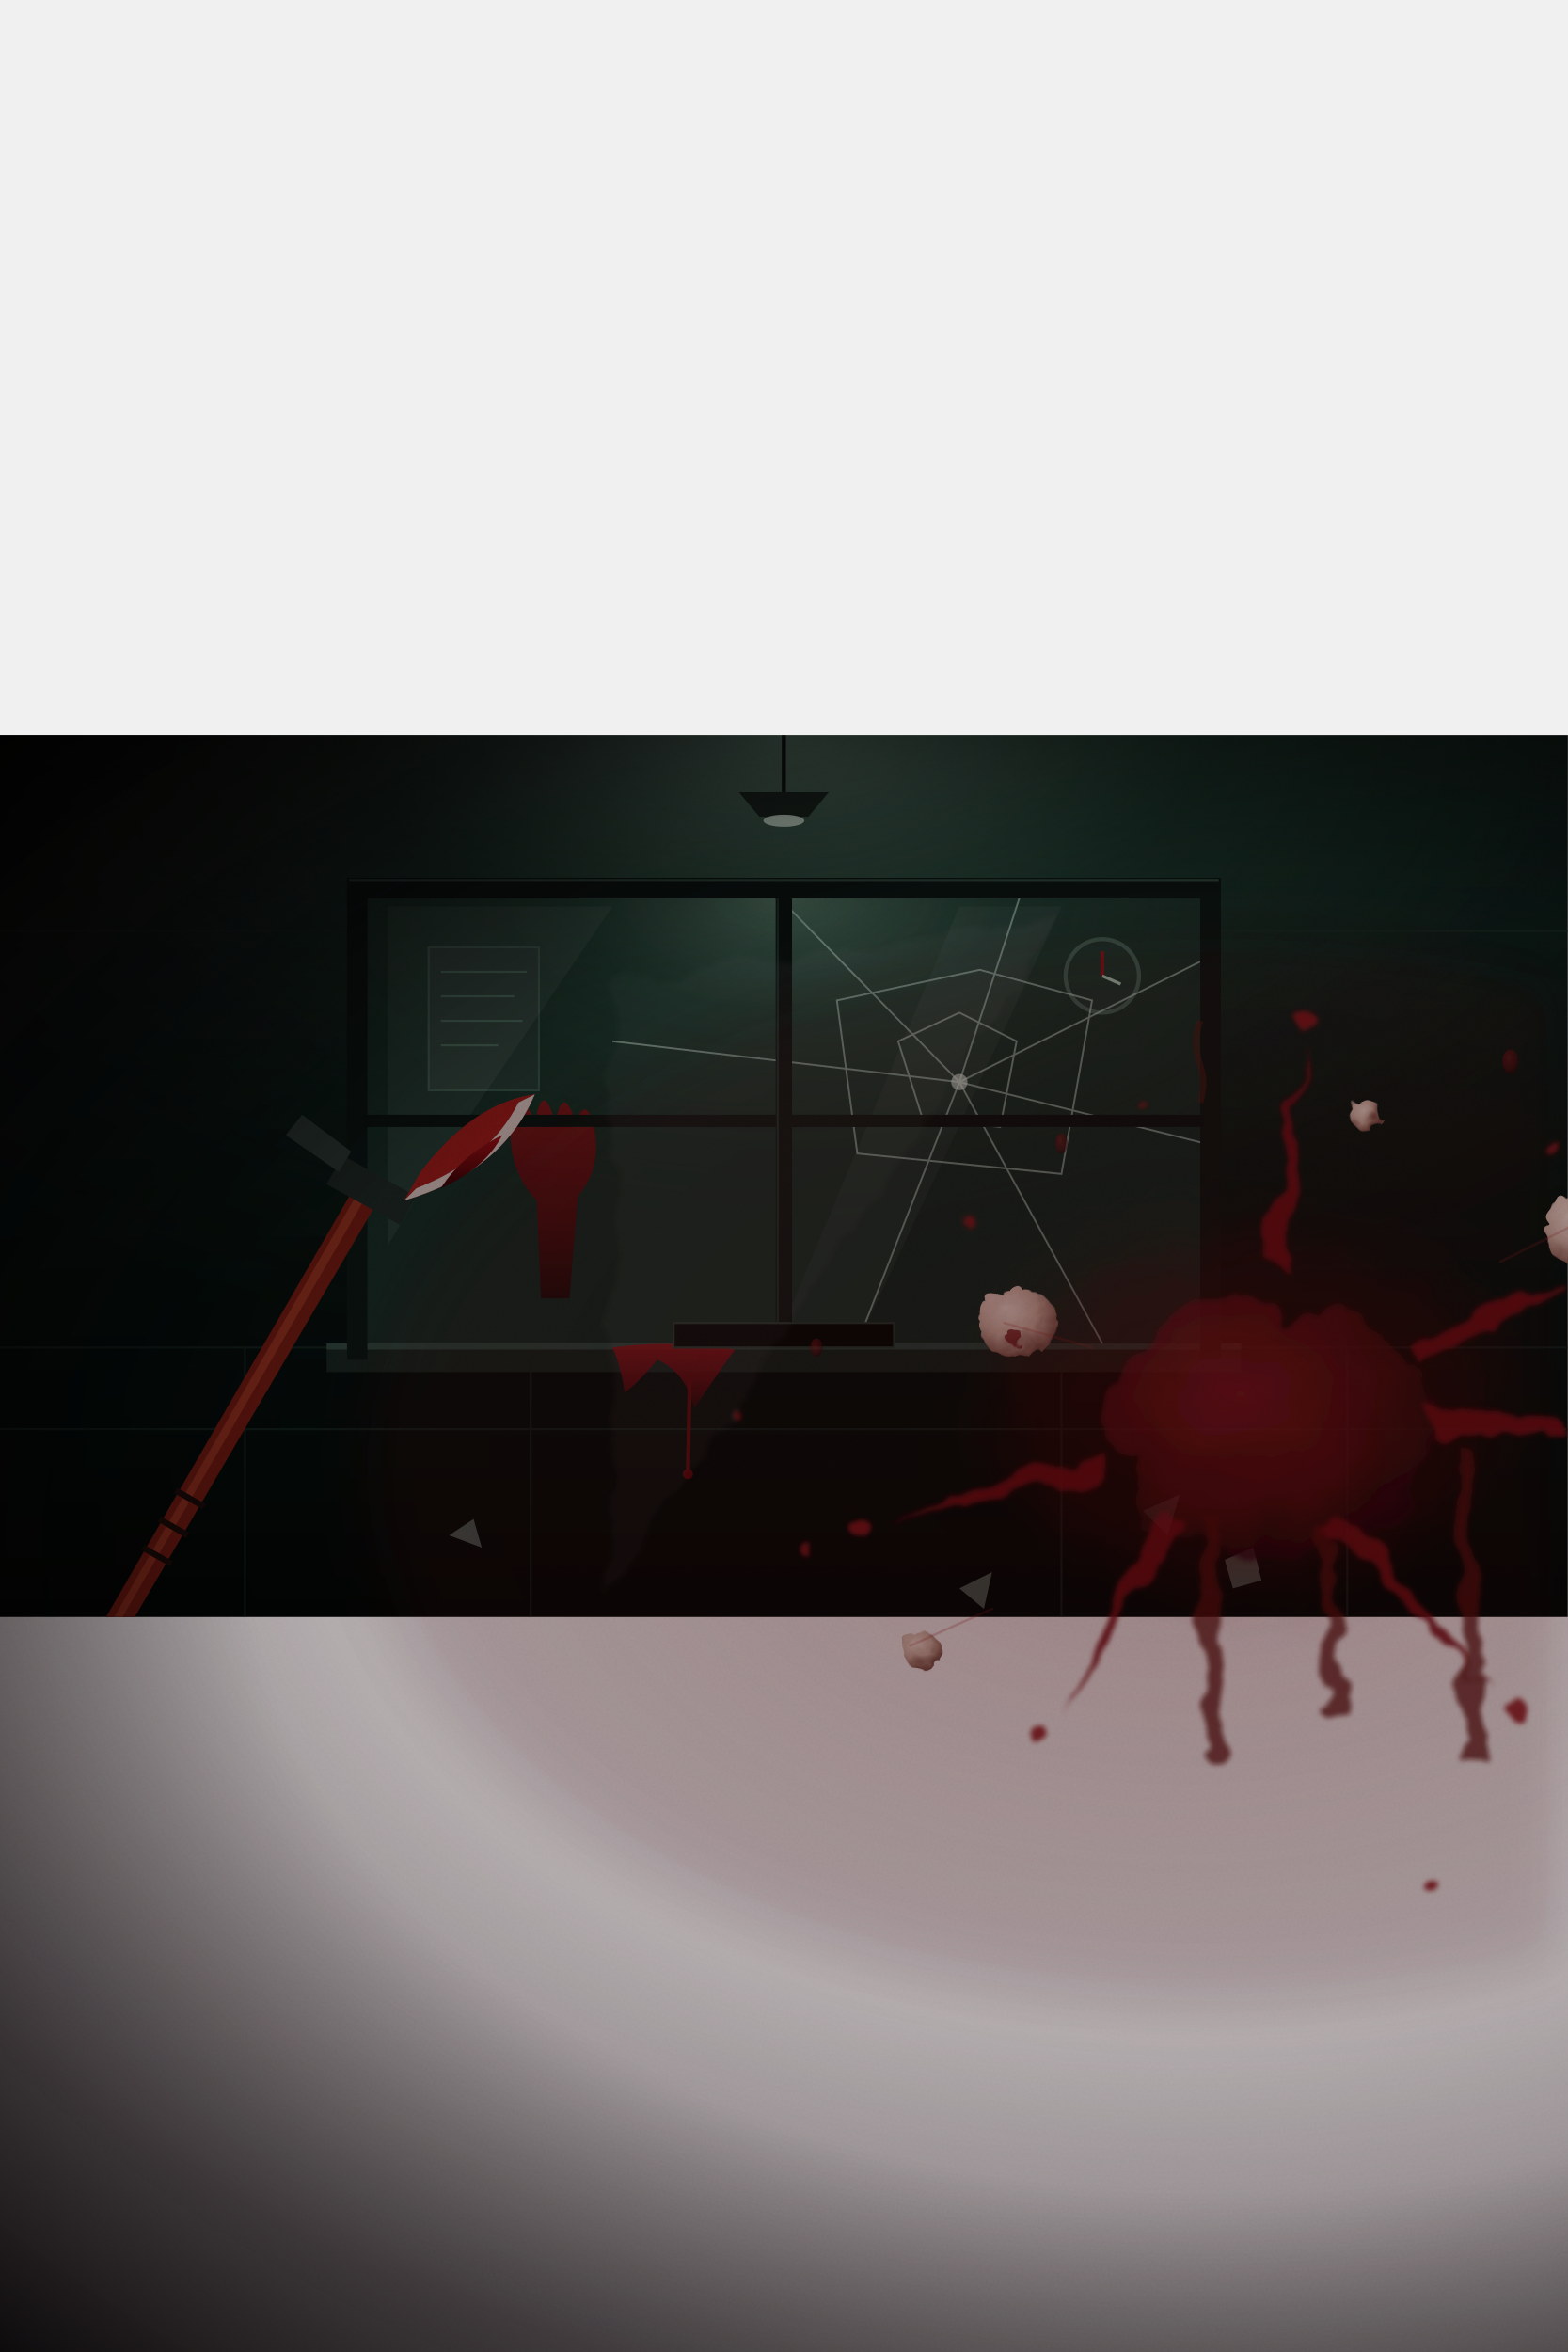
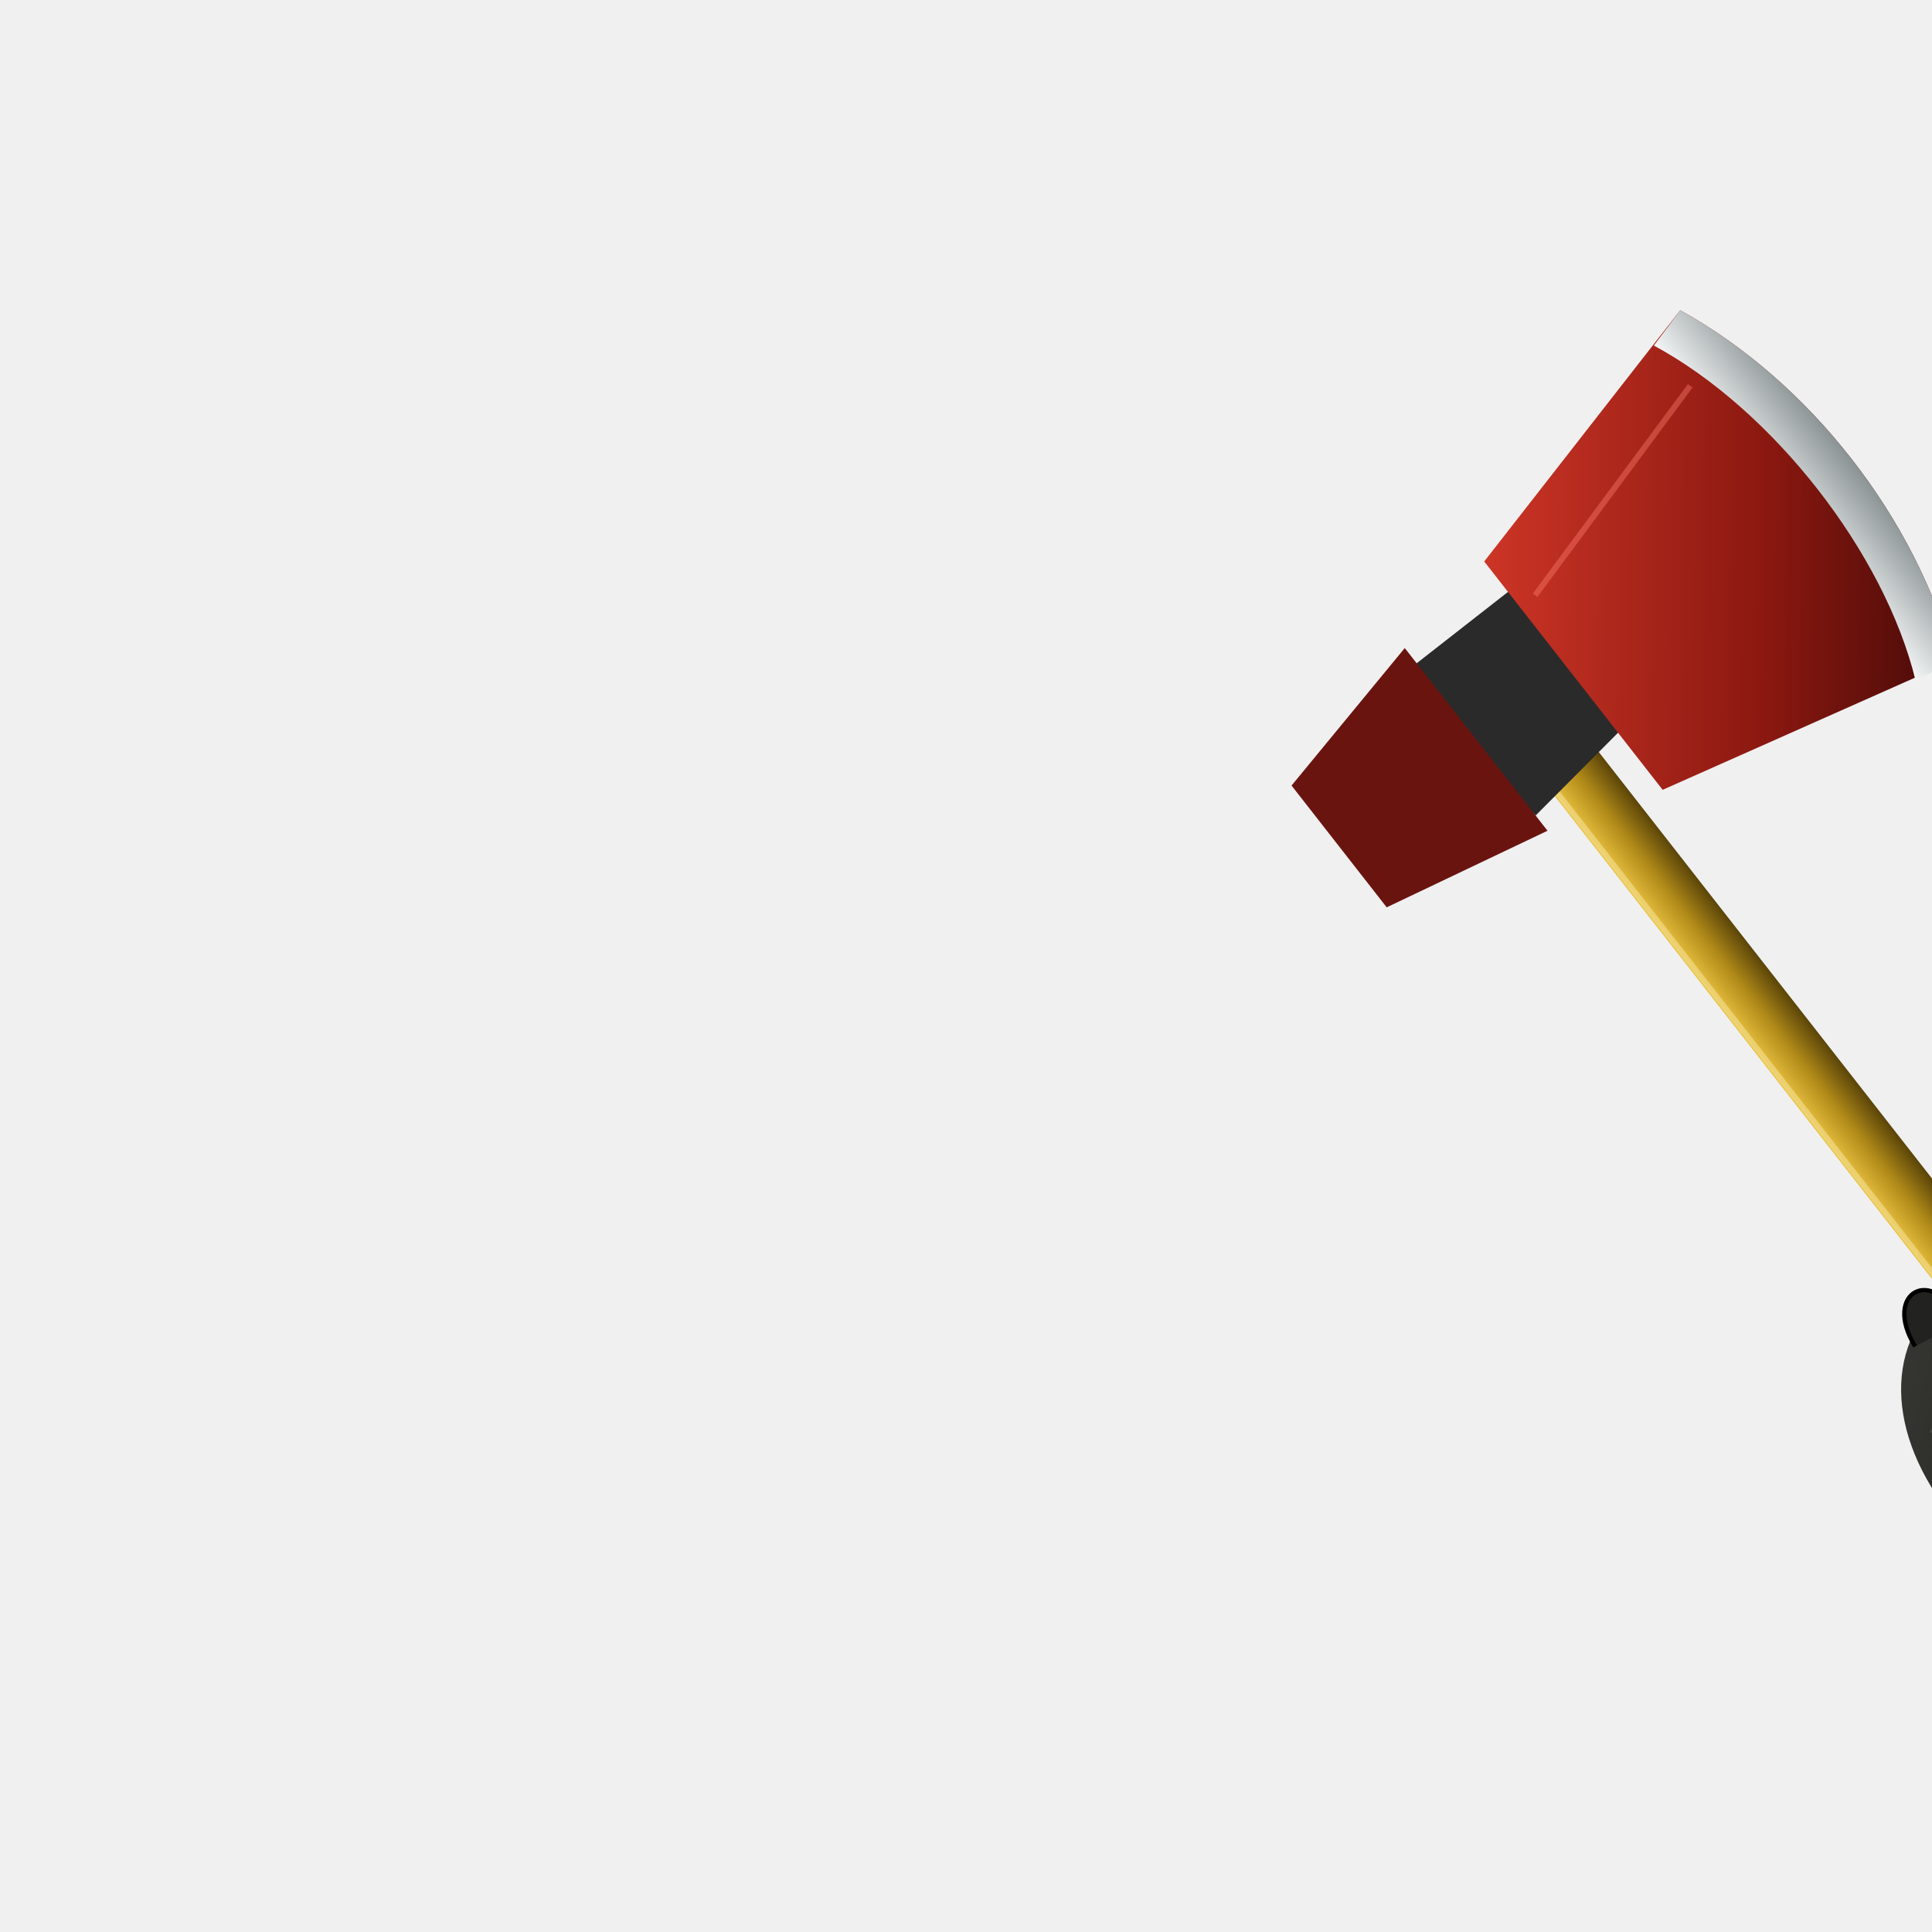
- <svg xmlns="http://www.w3.org/2000/svg" viewBox="0 0 768 432" width="512" height="768">
+ <svg xmlns="http://www.w3.org/2000/svg" viewBox="0 0 1000 1000" width="1000" height="1000">
  <defs>
-     <linearGradient id="bg" x1="0" y1="0" x2="0" y2="1">
-       <stop offset="0" stop-color="#0c1a16" />
-       <stop offset="0.55" stop-color="#08120f" />
-       <stop offset="1" stop-color="#030605" />
+     <filter id="blur2" x="-20%" y="-20%" width="140%" height="140%">
+       <feGaussianBlur stdDeviation="2" />
+     </filter>
+     <filter id="blur4" x="-30%" y="-30%" width="160%" height="160%">
+       <feGaussianBlur stdDeviation="4" />
+     </filter>
+     <filter id="blur8" x="-40%" y="-40%" width="180%" height="180%">
+       <feGaussianBlur stdDeviation="8" />
+     </filter>
+     <filter id="blur16" x="-50%" y="-50%" width="200%" height="200%">
+       <feGaussianBlur stdDeviation="16" />
+     </filter>
+     <filter id="blur30" x="-60%" y="-60%" width="220%" height="220%">
+       <feGaussianBlur stdDeviation="30" />
+     </filter>
+     <filter id="skin" x="0" y="0" width="100%" height="100%">
+       <feTurbulence type="fractalNoise" baseFrequency="0.9" numOctaves="2" seed="3" result="n" />
+       <feColorMatrix in="n" type="matrix" values="0 0 0 0 0.25  0 0 0 0 0.14  0 0 0 0 0.1  1.6 0 0 0 -0.62" result="d" />
+       <feComposite in="d" in2="SourceGraphic" operator="in" result="dots" />
+       <feMerge>
+         <feMergeNode in="SourceGraphic" />
+         <feMergeNode in="dots" />
+       </feMerge>
+     </filter>
+     <filter id="grain" x="0" y="0" width="100%" height="100%">
+       <feTurbulence type="fractalNoise" baseFrequency="1.2" numOctaves="2" seed="7" stitchTiles="stitch" />
+       <feColorMatrix type="matrix" values="0 0 0 0 0.5  0 0 0 0 0.5  0 0 0 0 0.5  0 0 0 0.55 -0.1" />
+     </filter>
+     <filter id="rough" x="0" y="0" width="100%" height="100%">
+       <feTurbulence type="fractalNoise" baseFrequency="0.035" numOctaves="4" seed="11" />
+       <feColorMatrix type="matrix" values="0 0 0 0 0  0 0 0 0 0  0 0 0 0 0  0 0 0 -1.2 0.9" />
+     </filter>
+     <filter id="glow" x="-50%" y="-50%" width="200%" height="200%">
+       <feGaussianBlur stdDeviation="6" result="b" />
+       <feMerge>
+         <feMergeNode in="b" />
+         <feMergeNode in="SourceGraphic" />
+       </feMerge>
+     </filter>
+     <filter id="flame" x="-30%" y="-30%" width="160%" height="160%">
+       <feTurbulence type="fractalNoise" baseFrequency="0.018 0.045" numOctaves="3" seed="8" result="t" />
+       <feDisplacementMap in="SourceGraphic" in2="t" scale="70" xChannelSelector="R" yChannelSelector="G" />
+       <feGaussianBlur stdDeviation="2" />
+     </filter>
+     <filter id="smoke" x="-40%" y="-40%" width="180%" height="180%">
+       <feTurbulence type="fractalNoise" baseFrequency="0.012" numOctaves="4" seed="3" result="t" />
+       <feDisplacementMap in="SourceGraphic" in2="t" scale="120" xChannelSelector="R" yChannelSelector="G" />
+       <feGaussianBlur stdDeviation="10" />
+     </filter>
+     <filter id="motion" x="-50%" y="-50%" width="200%" height="200%">
+       <feGaussianBlur stdDeviation="14 3" />
+     </filter>
+     <linearGradient id="axeHead" x1="0" y1="0" x2="1" y2="1">
+       <stop offset="0" stop-color="#d83a2a" stop-opacity="1" />
+       <stop offset="0.6" stop-color="#8a1810" stop-opacity="1" />
+       <stop offset="1" stop-color="#3a0806" stop-opacity="1" />
    </linearGradient>
-     <radialGradient id="topLight" cx="0.5" cy="0" r="0.75">
-       <stop offset="0" stop-color="#9fd8b8" stop-opacity="0.55" />
-       <stop offset="0.35" stop-color="#4f8f73" stop-opacity="0.22" />
-       <stop offset="1" stop-color="#0a1612" stop-opacity="0" />
+     <linearGradient id="axeEdge" x1="0" y1="0" x2="1" y2="0">
+       <stop offset="0" stop-color="#f4f6f6" stop-opacity="1" />
+       <stop offset="1" stop-color="#8a9294" stop-opacity="1" />
+     </linearGradient>
+     <linearGradient id="handle" x1="0" y1="0" x2="1" y2="0">
+       <stop offset="0" stop-color="#e8c040" stop-opacity="1" />
+       <stop offset="0.5" stop-color="#b08a18" stop-opacity="1" />
+       <stop offset="1" stop-color="#5a4408" stop-opacity="1" />
+     </linearGradient>
+     <linearGradient id="glove" x1="0" y1="0" x2="1" y2="1">
+       <stop offset="0" stop-color="#3a3a36" stop-opacity="1" />
+       <stop offset="1" stop-color="#0e0e0c" stop-opacity="1" />
+     </linearGradient>
+     <linearGradient id="slide" x1="0" y1="0" x2="1" y2="0">
+       <stop offset="0" stop-color="#4a4e52" stop-opacity="1" />
+       <stop offset="0.5" stop-color="#1e2022" stop-opacity="1" />
+       <stop offset="1" stop-color="#0a0b0c" stop-opacity="1" />
+     </linearGradient>
+     <radialGradient id="flash">
+       <stop offset="0" stop-color="#fffbe8" stop-opacity="1" />
+       <stop offset="0.15" stop-color="#ffd070" stop-opacity="0.9" />
+       <stop offset="0.45" stop-color="#ff7a20" stop-opacity="0.35" />
+       <stop offset="1" stop-color="#ff5010" stop-opacity="0" />
    </radialGradient>
-     <radialGradient id="face" cx="0.45" cy="0.35" r="0.7">
-       <stop offset="0" stop-color="#c9d8c4" />
-       <stop offset="0.5" stop-color="#8fa393" />
-       <stop offset="1" stop-color="#34463d" />
+     <radialGradient id="whiteFlash">
+       <stop offset="0" stop-color="#fff" stop-opacity="0.95" />
+       <stop offset="0.3" stop-color="#fff" stop-opacity="0.5" />
+       <stop offset="1" stop-color="#fff" stop-opacity="0" />
    </radialGradient>
-     <linearGradient id="suit" x1="0" y1="0" x2="0" y2="1">
-       <stop offset="0" stop-color="#26332d" />
-       <stop offset="0.6" stop-color="#141c18" />
-       <stop offset="1" stop-color="#070a09" />
+     <radialGradient id="fireCore">
+       <stop offset="0" stop-color="#fffbe0" stop-opacity="1" />
+       <stop offset="0.3" stop-color="#ffd050" stop-opacity="1" />
+       <stop offset="0.65" stop-color="#ff7010" stop-opacity="1" />
+       <stop offset="1" stop-color="#a02000" stop-opacity="0" />
+     </radialGradient>
+     <linearGradient id="jet" x1="1" y1="1" x2="0" y2="0">
+       <stop offset="0" stop-color="#fff4c0" stop-opacity="1" />
+       <stop offset="0.3" stop-color="#ffb030" stop-opacity="1" />
+       <stop offset="0.8" stop-color="#e04008" stop-opacity="1" />
+       <stop offset="1" stop-color="#801000" stop-opacity="0" />
    </linearGradient>
-     <linearGradient id="blood" x1="0" y1="0" x2="0" y2="1">
-       <stop offset="0" stop-color="#8a0f14" />
-       <stop offset="0.6" stop-color="#5a070b" />
-       <stop offset="1" stop-color="#2a0305" />
+     <linearGradient id="canister" x1="0" y1="0" x2="1" y2="0">
+       <stop offset="0" stop-color="#6a7070" stop-opacity="1" />
+       <stop offset="0.5" stop-color="#2a2e30" stop-opacity="1" />
+       <stop offset="1" stop-color="#101214" stop-opacity="1" />
    </linearGradient>
-     <radialGradient id="vig" cx="0.5" cy="0.5" r="0.72">
-       <stop offset="0.55" stop-color="#000" stop-opacity="0" />
-       <stop offset="1" stop-color="#000" stop-opacity="0.88" />
+     <radialGradient id="orangeWash">
+       <stop offset="0" stop-color="#ff9030" stop-opacity="0.5" />
+       <stop offset="1" stop-color="#ff6010" stop-opacity="0.15" />
    </radialGradient>
-     <filter id="grain" x="0" y="0" width="100%" height="100%">
-       <feTurbulence type="fractalNoise" baseFrequency="0.9" numOctaves="3" seed="7" result="noise" />
-       <feColorMatrix in="noise" type="matrix" values="0 0 0 0 0.55  0 0 0 0 0.7  0 0 0 0 0.6  0 0 0 0.35 0" result="tint" />
-       <feComposite in="tint" in2="SourceGraphic" operator="in" result="mask" />
-       <feBlend in="SourceGraphic" in2="mask" mode="overlay" />
-     </filter>
  </defs>
-   <rect x="0" y="0" width="768" height="432" fill="url(#bg)" />
-   <rect x="0" y="0" width="768" height="432" fill="url(#topLight)" />
-   <g stroke="#1b2b25" stroke-width="1" opacity="0.6">
-     <line x1="0" y1="96" x2="768" y2="96" />
-     <line x1="0" y1="300" x2="768" y2="300" />
-     <line x1="0" y1="340" x2="768" y2="340" />
-     <line x1="120" y1="300" x2="120" y2="432" />
-     <line x1="260" y1="300" x2="260" y2="432" />
-     <line x1="520" y1="300" x2="520" y2="432" />
-     <line x1="660" y1="300" x2="660" y2="432" />
-   </g>
-   <line x1="384" y1="0" x2="384" y2="28" stroke="#0e1512" stroke-width="2" />
-   <path d="M362 28 L406 28 L396 40 L372 40 Z" fill="#1a2621" />
-   <ellipse cx="384" cy="42" rx="10" ry="3" fill="#d6f5e2" opacity="0.9" />
-   <g id="guardWindow">
-     <rect x="170" y="70" width="428" height="236" fill="#050a08" />
-     <rect x="178" y="78" width="412" height="220" fill="#0f1f19" />
-     <rect x="178" y="78" width="412" height="220" fill="url(#topLight)" opacity="0.8" />
-     <rect x="210" y="104" width="54" height="70" fill="#1e2f28" stroke="#2f4a3e" />
-     <g stroke="#3a5a4b" stroke-width="1">
-       <line x1="216" y1="116" x2="258" y2="116" />
-       <line x1="216" y1="128" x2="252" y2="128" />
-       <line x1="216" y1="140" x2="256" y2="140" />
-       <line x1="216" y1="152" x2="244" y2="152" />
-     </g>
-     <circle cx="540" cy="118" r="18" fill="#1a2a23" stroke="#3b584b" stroke-width="2" />
-     <line x1="540" y1="118" x2="540" y2="106" stroke="#7a1015" stroke-width="2" />
-     <line x1="540" y1="118" x2="549" y2="122" stroke="#9fc2ae" stroke-width="1.5" />
-     <rect x="160" y="298" width="448" height="14" fill="#16221d" />
-     <rect x="160" y="298" width="448" height="3" fill="#35524a" opacity="0.7" />
-     <path d="M300 300 Q330 296 360 301 Q352 312 340 330 Q336 312 322 306 Q312 318 306 322 Q304 308 300 300 Z" fill="url(#blood)" opacity="0.9" />
-     <path d="M338 312 L337 360" stroke="#5a070b" stroke-width="2" />
-     <circle cx="337" cy="362" r="2.5" fill="#5a070b" />
-   </g>
-   <g id="glass">
-     <rect x="178" y="78" width="412" height="220" fill="#8fd1b4" opacity="0.06" />
-     <polygon points="190,84 300,84 214,210 190,250" fill="#cfeee0" opacity="0.07" />
-     <polygon points="470,84 520,84 420,298 380,298" fill="#cfeee0" opacity="0.05" />
-     <g stroke="#bfe3d2" stroke-width="0.9" fill="none" opacity="0.55">
-       <path d="M470 170 L590 110" />
-       <path d="M470 170 L590 200" />
-       <path d="M470 170 L540 298" />
-       <path d="M470 170 L420 298" />
-       <path d="M470 170 L380 78" />
-       <path d="M470 170 L500 78" />
-       <path d="M470 170 L300 150" />
-       <path d="M440 150 L452 188 L490 192 L498 150 L470 136 Z" />
-       <path d="M410 130 L420 205 L520 215 L535 130 L480 115 Z" />
-     </g>
-     <circle cx="470" cy="170" r="4" fill="#dff5ea" opacity="0.6" />
-     <path d="M250 190 q6 -18 12 0 q4 -22 10 0 q4 -20 10 0 q5 -14 9 2 q4 20 -8 34 l-4 50 l-14 0 l-2 -48 q-14 -14 -13 -38 z" fill="url(#blood)" opacity="0.75" />
-     <g fill="#bfe3d2" opacity="0.35">
-       <polygon points="560,380 578,372 572,392" />
-       <polygon points="600,404 614,398 618,414 604,418" />
-       <polygon points="220,392 232,384 236,398" />
-       <polygon points="470,418 486,410 482,428" />
+   <g transform="translate(800 380) rotate(-38)">
+     <rect x="-16" y="-20" width="32" height="620" rx="12" fill="url(#handle)" />
+     <path d="M-14 -20 L-14 580" stroke="#fff6c0" stroke-width="3" opacity="0.4" />
+     <path d="M-40 -70 L40 -70 L50 20 L-30 30Z" fill="#2a2a2a" />
+     <path d="M30 -90 L190 -130 C220 -60 220 30 190 100 L30 60Z" fill="url(#axeHead)" />
+     <path d="M168 -124 C196 -60 196 34 168 96 L190 100 C220 30 220 -60 190 -130Z" fill="url(#axeEdge)" />
+     <path d="M-30 -80 L-120 -60 L-120 20 L-30 40Z" fill="#6a1410" />
+     <path d="M40 -60 L170 -96" stroke="#ff8070" stroke-width="3" opacity="0.4" />
+     <g transform="translate(0 420) rotate(10) scale(1.1)">
+       <path d="M-70 40 C-80 -10 -60 -50 -20 -56 C20 -60 60 -40 70 -6 C78 26 60 70 20 90 L-40 110Z" fill="url(#glove)" />
+       <path d="M-48 -40 C-50 -70 -22 -70 -24 -40" fill="#222220" stroke="#000" stroke-width="2" />
+       <path d="M-24 -40 C-26 -70 2 -70 0 -40" fill="#222220" stroke="#000" stroke-width="2" />
+       <path d="M0 -40 C-2 -70 26 -70 24 -40" fill="#222220" stroke="#000" stroke-width="2" />
+       <path d="M24 -40 C22 -70 50 -70 48 -40" fill="#222220" stroke="#000" stroke-width="2" />
+       <path d="M-60 0 C-30 -20 30 -22 64 -4" stroke="#5a5a54" stroke-width="3" fill="none" opacity="0.5" />
+       <path d="M-66 60 L-40 140 L60 140 L40 80Z" fill="#1a1c20" />
    </g>
  </g>
-   <g id="windowFrame">
-     <rect x="170" y="70" width="428" height="10" fill="#0d1613" />
-     <rect x="170" y="70" width="10" height="236" fill="#0d1613" />
-     <rect x="588" y="70" width="10" height="236" fill="#0d1613" />
-     <rect x="380" y="78" width="8" height="220" fill="#0b1310" />
-     <rect x="178" y="186" width="412" height="6" fill="#0b1310" />
-     <line x1="171" y1="71" x2="597" y2="71" stroke="#3f6254" stroke-width="1" opacity="0.6" />
-     <line x1="381" y1="80" x2="381" y2="296" stroke="#2f4a3e" stroke-width="1" opacity="0.5" />
-     <path d="M588 140 q-4 10 0 22 q3 8 0 18" stroke="#4a1a14" stroke-width="3" fill="none" opacity="0.6" />
-     <rect x="330" y="288" width="108" height="12" fill="#050807" stroke="#26382f" />
-   </g>
-   <g id="fireAxe">
-     <path d="M52 432 L178 214 L190 220 L66 432 Z" fill="#6b1a12" />
-     <path d="M56 432 L180 216 L184 218 L60 432 Z" fill="#9a3a24" opacity="0.6" />
-     <g stroke="#1a0c0a" stroke-width="3">
-       <line x1="70" y1="398" x2="84" y2="406" />
-       <line x1="78" y1="384" x2="92" y2="392" />
-       <line x1="86" y1="370" x2="100" y2="378" />
-     </g>
-     <path d="M168 206 L204 226 L196 240 L160 220 Z" fill="#1c2522" />
-     <path d="M198 228 Q246 214 262 176 Q232 180 206 214 Z" fill="#8a1a18" />
-     <path d="M262 176 Q246 214 198 228 L204 222 Q240 208 254 180 Z" fill="#c9d6cf" opacity="0.8" />
-     <path d="M166 214 L140 196 L148 186 L172 204 Z" fill="#2a3531" />
-     <path d="M246 196 Q238 212 216 222 Q226 206 246 196 Z" fill="url(#blood)" />
-   </g>```svg
- 
- <g id="mid-scene">
-     <rect x="520" y="820" width="880" height="38" fill="url(#shadowGrad)" />
-     <rect x="520" y="820" width="880" height="6" fill="#2a1f1c" opacity="0.8" />
-     <path d="M960 300            C900 290 820 320 790 390            C760 470 770 580 800 680            C820 750 860 800 900 820            L930 820            C915 740 905 650 915 560            C925 470 945 380 960 300 Z" fill="url(#fleshGrad)" stroke="#3a1414" stroke-width="3" />
-     <path d="M975 300            C1040 290 1120 320 1150 390            C1180 470 1170 580 1140 680            C1120 750 1080 800 1040 820            L1010 820            C1025 740 1035 650 1025 560            C1015 470 995 380 975 300 Z" fill="url(#fleshGrad)" stroke="#3a1414" stroke-width="3" />
-     <path d="M960 310 C945 400 925 480 918 560 C910 650 918 740 932 815            L1008 815 C1022 740 1030 650 1022 560 C1015 480 995 400 975 310 Z" fill="url(#bloodGrad)" opacity="0.95" />
-     <ellipse cx="970" cy="560" rx="40" ry="95" fill="url(#coreGrad)" />
-     <ellipse cx="970" cy="560" rx="18" ry="55" fill="#000" opacity="0.9" />
-     <path d="M955 500 Q970 540 962 600 M985 520 Q978 570 988 620" stroke="#1a0000" stroke-width="3" fill="none" opacity="0.7" />
-     <g stroke="#6b1a1a" stroke-width="3" fill="none" opacity="0.85">
-       <path d="M922 440 Q970 470 1018 445" />
-       <path d="M918 650 Q968 690 1022 655" />
-       <path d="M925 720 Q975 745 1015 725" />
-     </g>
-     <path d="M1350 120 L1395 140 L1020 470 L990 450 Z" fill="url(#axeHandleGrad)" stroke="#1c120c" stroke-width="2" />
-     <path d="M1040 380 C1010 360 960 380 945 420            C935 450 950 480 975 490            L1060 450 C1070 425 1062 395 1040 380 Z" fill="url(#axeBladeGrad)" stroke="#222" stroke-width="2" />
-     <path d="M948 425 C955 450 965 470 978 486" stroke="#6a0d0d" stroke-width="5" fill="none" />
-     <path d="M935 790 C920 830 950 850 930 890 C915 920 945 940 935 960" stroke="url(#gutsGrad)" stroke-width="26" stroke-linecap="round" fill="none" />
-     <path d="M1000 800 C1030 840 995 860 1015 900 C1030 930 1005 945 1012 975" stroke="url(#gutsGrad)" stroke-width="20" stroke-linecap="round" fill="none" />
-     <path d="M965 810 C975 850 960 880 972 920" stroke="#4a2a1e" stroke-width="14" stroke-linecap="round" fill="none" opacity="0.85" />
-     <path d="M840 822 C880 812 1060 812 1110 822 C1090 834 870 836 840 822 Z" fill="url(#bloodGrad)" />
-     <g fill="url(#bloodGrad)">
-       <path d="M880 826 Q884 870 878 900 Q874 915 884 915 Q892 905 888 870 Z" />
-       <path d="M1060 826 Q1064 880 1058 930 Q1056 948 1066 946 Q1072 920 1068 870 Z" />
-       <path d="M905 330 Q900 380 910 420 L918 420 Q914 370 915 330 Z" opacity="0.8" />
-       <path d="M1030 340 Q1036 400 1026 460 L1034 460 Q1042 400 1040 340 Z" opacity="0.8" />
-       <circle cx="884" cy="928" r="6" />
-       <circle cx="1062" cy="962" r="7" />
-     </g>
-     <g fill="#5a0a0a" opacity="0.85">
-       <circle cx="1110" cy="360" r="5" />
-       <circle cx="1135" cy="335" r="3" />
-       <circle cx="820" cy="420" r="4" />
-       <circle cx="1180" cy="410" r="6" />
-       <ellipse cx="1090" cy="300" rx="7" ry="3" transform="rotate(-30 1090 300)" />
-     </g>
-   </g>```svg
-   
- 
-   <filter id="fxSplatBlur" x="-20%" y="-20%" width="140%" height="140%">
-     <feTurbulence type="fractalNoise" baseFrequency="0.035" numOctaves="3" seed="7" result="n" />
-     <feDisplacementMap in="SourceGraphic" in2="n" scale="18" xChannelSelector="R" yChannelSelector="G" result="d" />
-     <feGaussianBlur in="d" stdDeviation="1.2" />
-   </filter>
-   <filter id="fxMist" x="-30%" y="-30%" width="160%" height="160%">
-     <feGaussianBlur stdDeviation="14" />
-   </filter>
-   <filter id="fxTissue" x="-20%" y="-20%" width="140%" height="140%">
-     <feTurbulence type="turbulence" baseFrequency="0.09" numOctaves="2" seed="3" result="t" />
-     <feDisplacementMap in="SourceGraphic" in2="t" scale="6" />
-   </filter>
-   <filter id="fxGrain" x="0" y="0" width="100%" height="100%">
-     <feTurbulence type="fractalNoise" baseFrequency="0.85" numOctaves="3" seed="11" stitchTiles="stitch" result="g" />
-     <feColorMatrix in="g" type="matrix" values="0 0 0 0 0.5               0 0 0 0 0.45               0 0 0 0 0.42               0 0 0 0.55 0" />
-   </filter>
-   <radialGradient id="gVignette" cx="50%" cy="50%" r="72%">
-     <stop offset="55%" stop-color="#000" stop-opacity="0" />
-     <stop offset="85%" stop-color="#050102" stop-opacity="0.65" />
-     <stop offset="100%" stop-color="#000" stop-opacity="0.95" />
-   </radialGradient>
-   <radialGradient id="gRedMist" cx="48%" cy="44%" r="60%">
-     <stop offset="0%" stop-color="#5a0a0e" stop-opacity="0.35" />
-     <stop offset="60%" stop-color="#2a0406" stop-opacity="0.22" />
-     <stop offset="100%" stop-color="#120103" stop-opacity="0.5" />
-   </radialGradient>
-   <radialGradient id="gDrop" cx="40%" cy="35%" r="65%">
-     <stop offset="0%" stop-color="#9c1a1f" />
-     <stop offset="70%" stop-color="#5e0b10" />
-     <stop offset="100%" stop-color="#2b0306" />
-   </radialGradient>
-   <radialGradient id="gTissue" cx="35%" cy="30%" r="70%">
-     <stop offset="0%" stop-color="#efe2d6" />
-     <stop offset="55%" stop-color="#cdb3a4" />
-     <stop offset="100%" stop-color="#7d5249" />
-   </radialGradient>
-   <g id="glassSplatter" filter="url(#fxSplatBlur)" opacity="0.88">
-     <ellipse cx="610" cy="330" rx="120" ry="85" fill="#6b0c11" opacity="0.28" filter="url(#fxMist)" />
-     <path d="M560 300 q30 -40 70 -12 q42 -20 58 22 q30 18 4 46 q6 40 -40 34 q-26 28 -58 4 q-44 6 -40 -34 q-30 -26 6 -60z" fill="url(#gDrop)" opacity="0.8" />
-     <g fill="#7a0f14">
-       <path d="M690 300 l90 -38 l-84 50z" />
-       <path d="M540 350 l-110 36 l108 -22z" />
-       <path d="M620 260 l18 -110 l-6 112z" />
-       <path d="M660 380 l70 90 l-80 -84z" />
-       <path d="M570 380 l-50 100 l62 -96z" />
-       <path d="M700 330 l140 10 l-138 4z" />
-     </g>
-     <g fill="#8e161b">
-       <circle cx="790" cy="258" r="6" />
-       <circle cx="812" cy="250" r="3" />
-       <circle cx="840" cy="340" r="4" />
-       <circle cx="420" cy="390" r="5" />
-       <circle cx="396" cy="398" r="2.5" />
-       <circle cx="640" cy="140" r="4" />
-       <circle cx="742" cy="480" r="5" />
-       <circle cx="510" cy="492" r="4" />
-       <circle cx="470" cy="240" r="3" />
-       <circle cx="760" cy="200" r="2.5" />
-       <circle cx="870" cy="300" r="2" />
-       <circle cx="360" cy="330" r="2.5" />
-       <circle cx="700" cy="560" r="3" />
-       <circle cx="560" cy="180" r="2" />
-       <circle cx="880" cy="420" r="3.5" />
-     </g>
-     <g fill="#5a090d" opacity="0.85">
-       <path d="M588 380 q-3 60 2 120 q3 14 8 0 q2 -60 -2 -118z" />
-       <path d="M650 384 q-2 40 1 88 q3 10 6 0 q0 -46 -3 -86z" />
-       <path d="M716 350 q-2 70 2 150 q4 16 8 0 q1 -80 -4 -148z" />
-       <circle cx="594" cy="502" r="6" />
-       <circle cx="654" cy="474" r="4.5" />
-       <circle cx="722" cy="502" r="6.5" />
-     </g>
-     <path d="M300 120 L520 90 L300 420z" fill="#ffffff" opacity="0.04" />
-   </g>
-   <g id="tissueChunks" filter="url(#fxTissue)">
-     <path d="M760 230 q14 -12 30 -2 q12 12 0 26 q-18 10 -32 -2 q-6 -12 2 -22z" fill="url(#gTissue)" />
-     <path d="M480 280 q10 -16 28 -8 q14 10 4 24 q-14 12 -28 4 q-8 -8 -4 -20z" fill="url(#gTissue)" />
-     <path d="M820 380 q8 -8 18 -2 q6 8 -2 16 q-10 4 -16 -4z" fill="url(#gTissue)" />
-     <path d="M440 440 q10 -6 18 2 q4 10 -6 14 q-12 2 -12 -16z" fill="url(#gTissue)" />
-     <path d="M660 180 q8 -6 14 0 q4 8 -4 12 q-10 2 -10 -12z" fill="url(#gTissue)" />
-     <g fill="#6d0d12" opacity="0.75">
-       <circle cx="780" cy="246" r="5" />
-       <circle cx="496" cy="294" r="4" />
-       <circle cx="830" cy="392" r="2.5" />
-     </g>
-   </g>
-   <g id="freezeFrame" opacity="0.5">
-     <g stroke="#a3262b" stroke-width="1.2" stroke-linecap="round" opacity="0.45">
-       <line x1="775" y1="238" x2="735" y2="258" />
-       <line x1="492" y1="288" x2="535" y2="300" />
-       <line x1="828" y1="386" x2="790" y2="372" />
-       <line x1="446" y1="446" x2="486" y2="428" />
-     </g>
-     <g fill="url(#gDrop)">
-       <ellipse cx="740" cy="160" rx="4" ry="6" />
-       <ellipse cx="520" cy="200" rx="3" ry="5" />
-       <ellipse cx="880" cy="250" rx="3.5" ry="5.5" />
-       <ellipse cx="400" cy="300" rx="3" ry="4.5" />
-     </g>
-   </g>
-   <rect x="0" y="0" width="1200" height="800" fill="#1a2630" opacity="0.12" style="mix-blend-mode:multiply" />
-   <rect x="0" y="0" width="1200" height="800" fill="url(#gRedMist)" style="mix-blend-mode:multiply" />
-   <ellipse cx="600" cy="360" rx="420" ry="260" fill="#4a070b" opacity="0.14" filter="url(#fxMist)" />
-   <rect x="0" y="0" width="1200" height="800" filter="url(#fxGrain)" opacity="0.22" style="mix-blend-mode:overlay" />
-   <rect x="0" y="0" width="1200" height="800" fill="url(#gVignette)" />
</svg>
